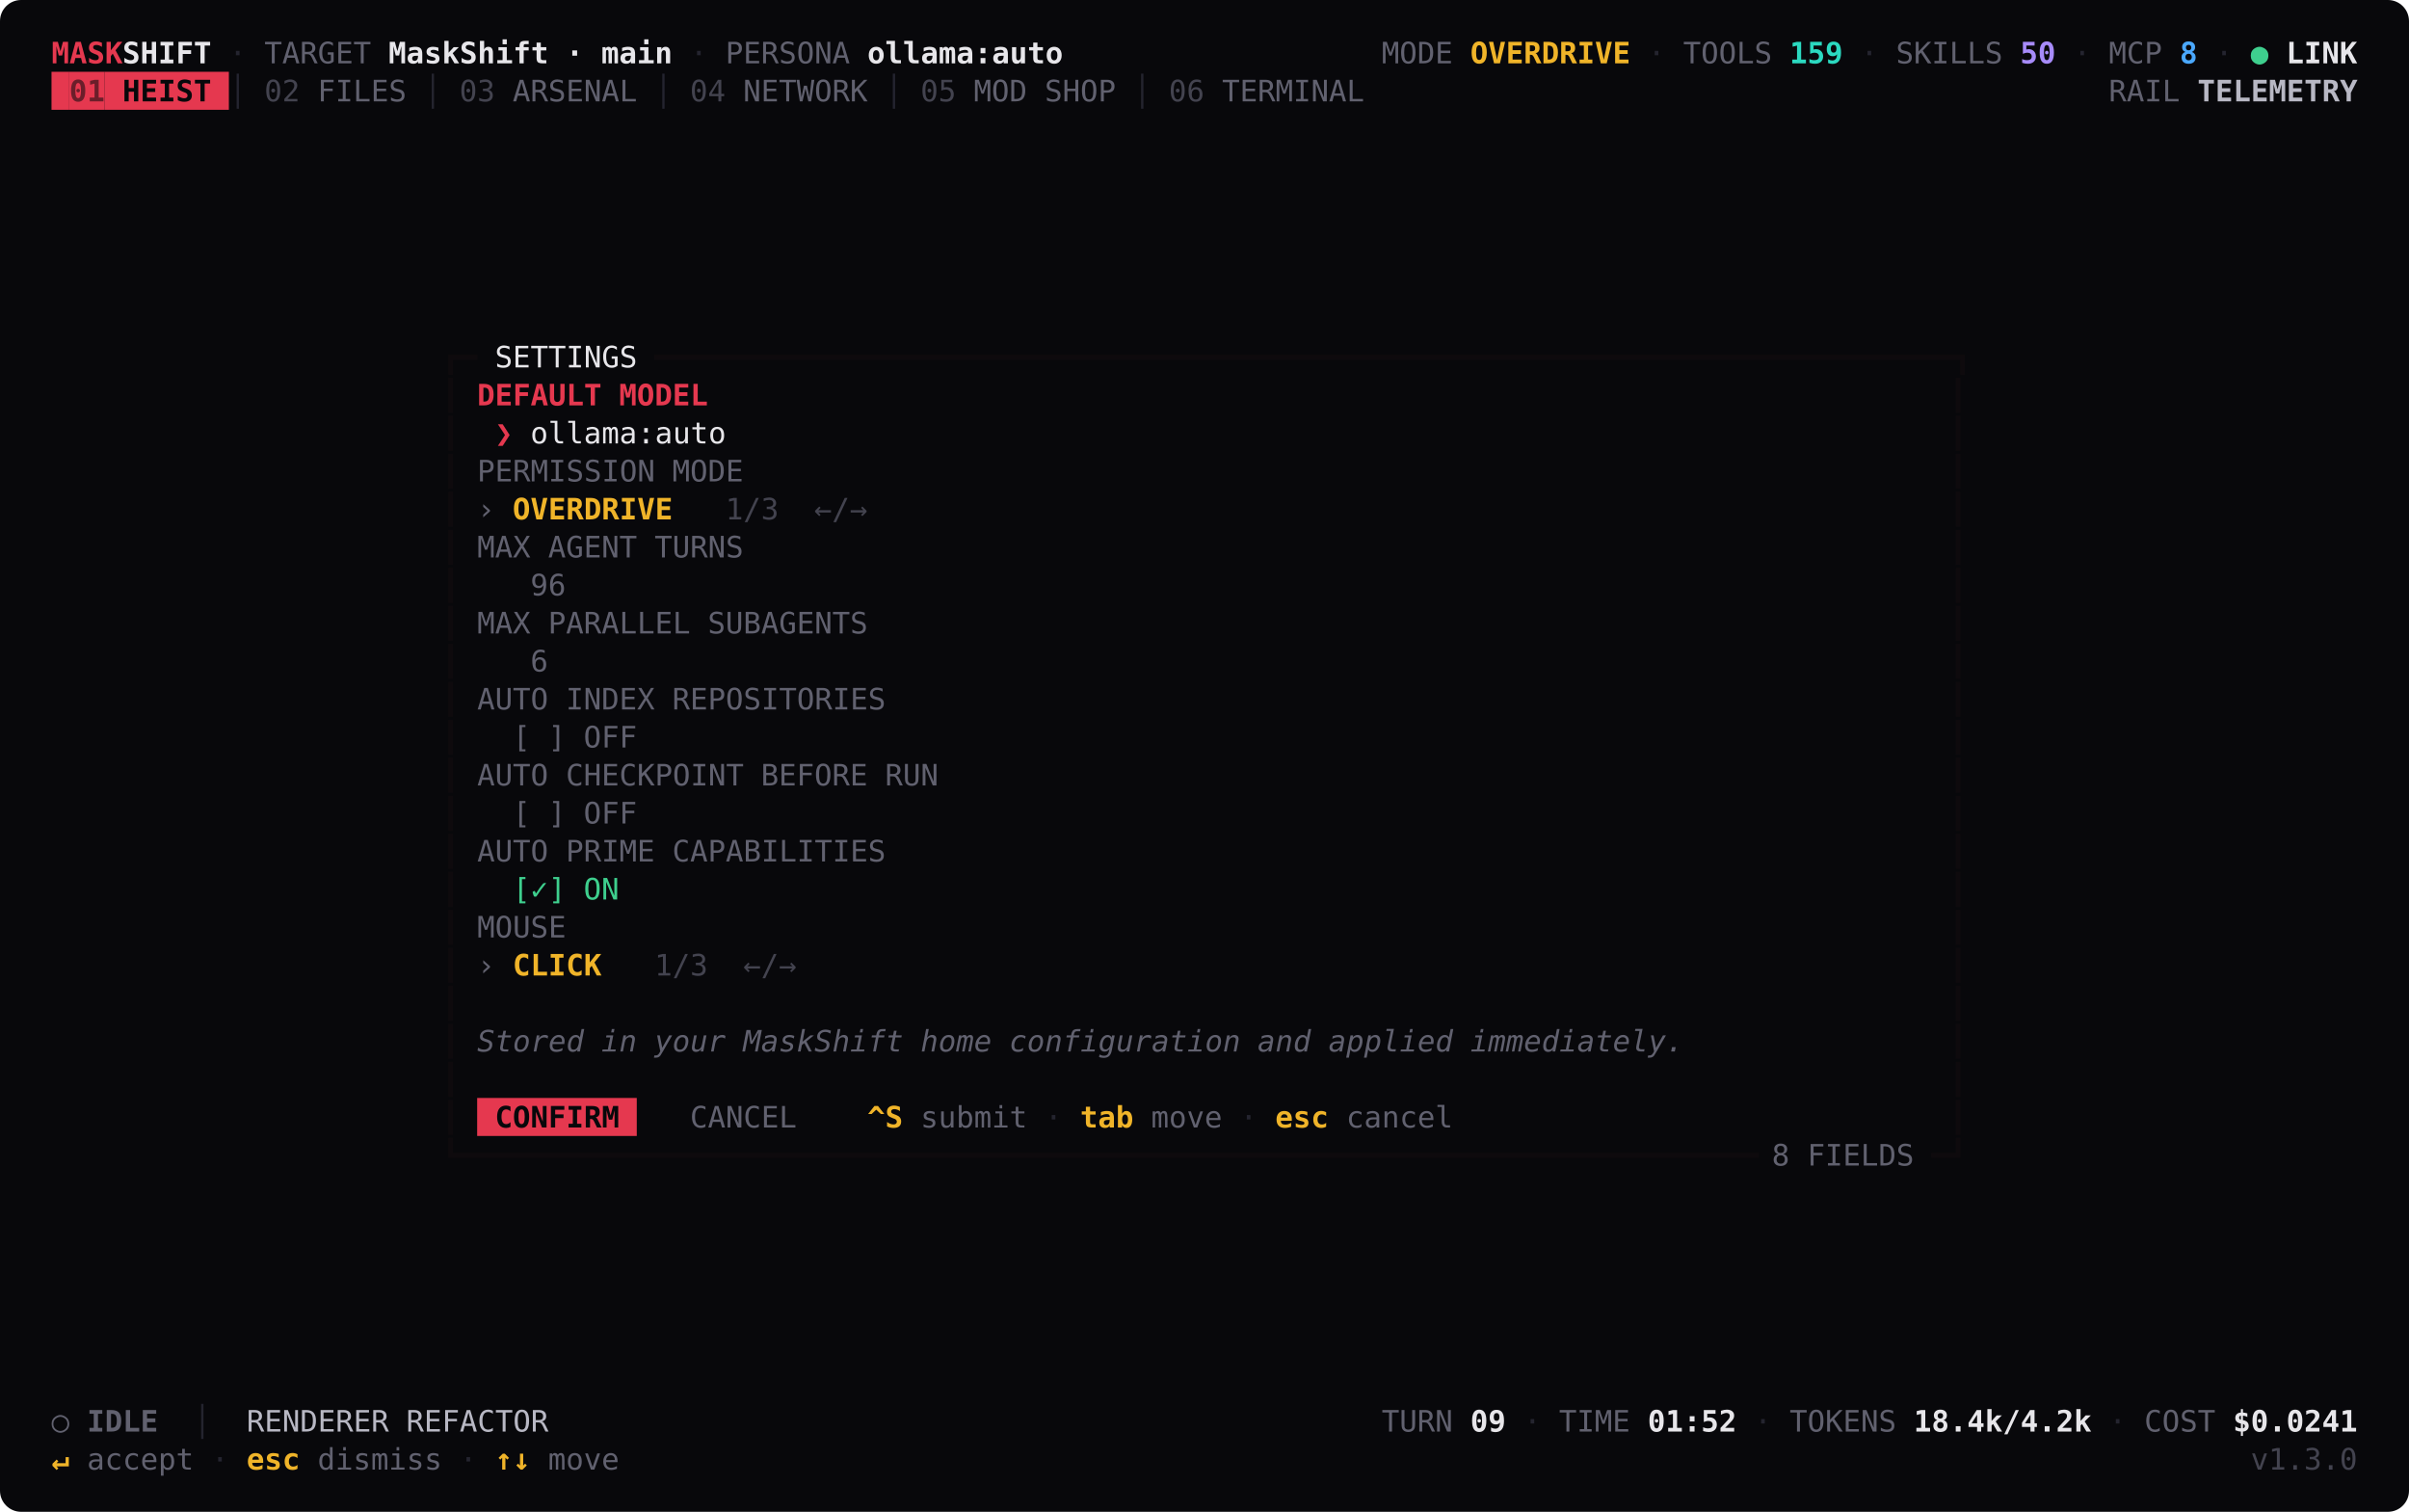
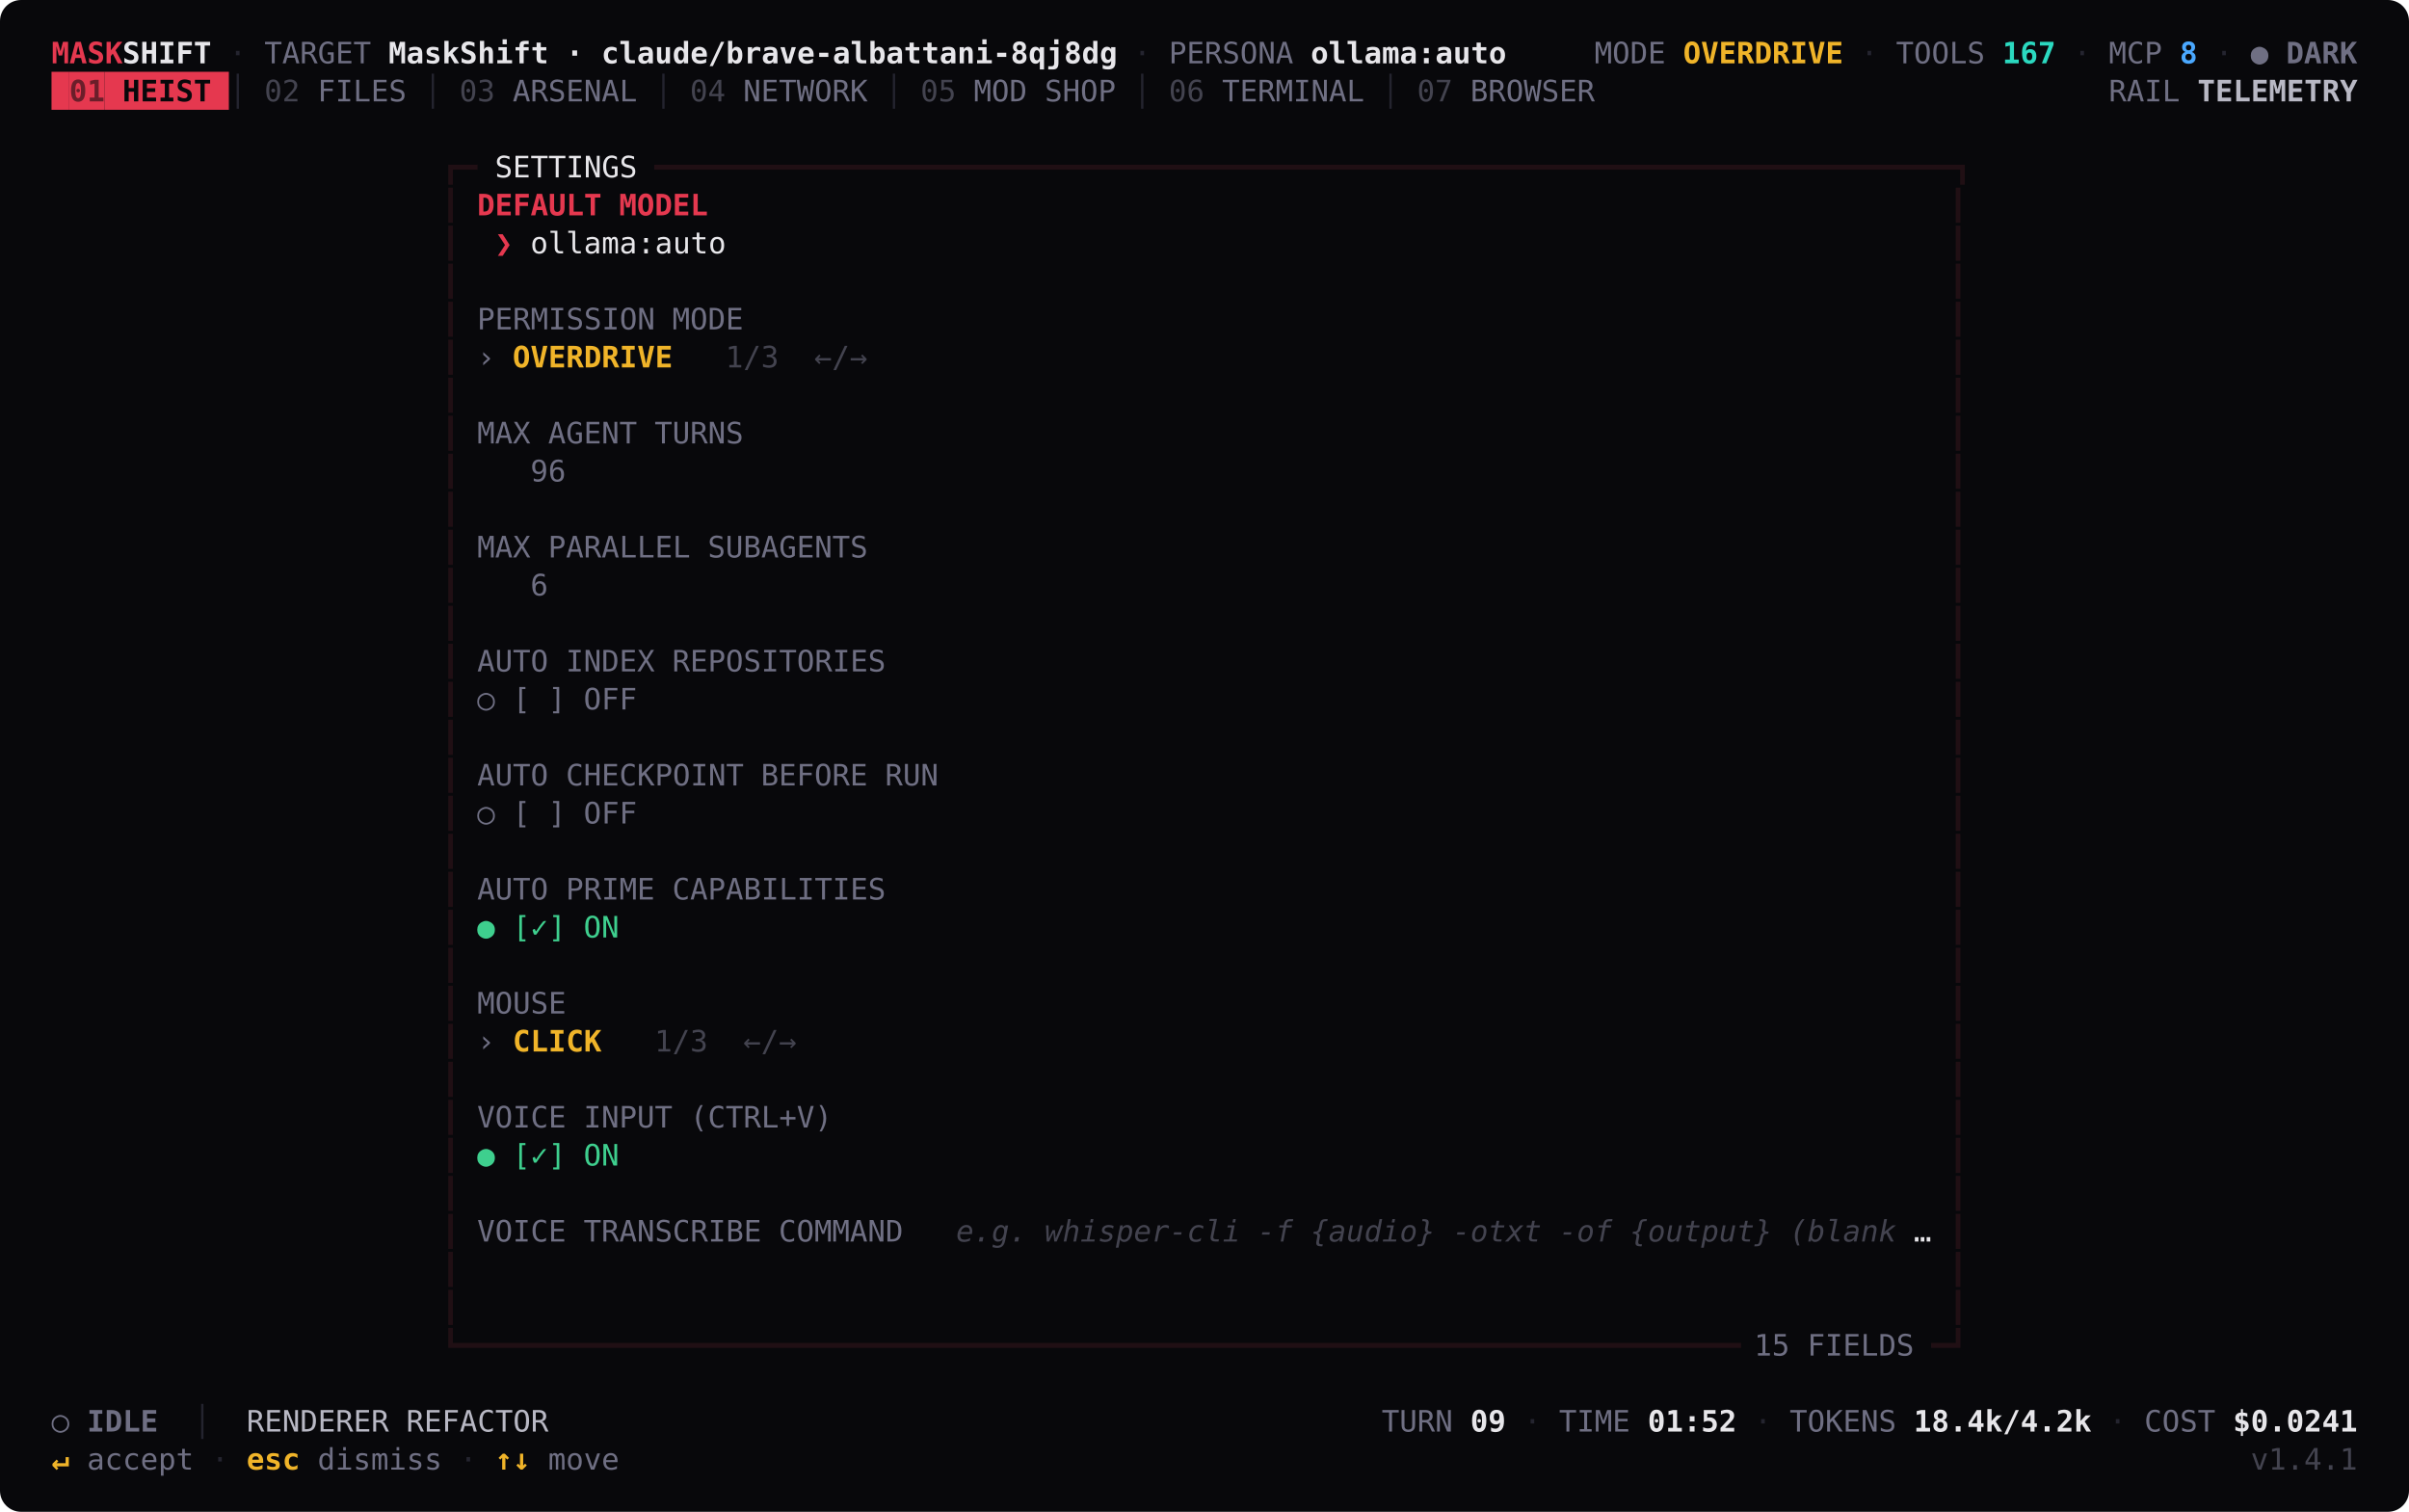
<svg xmlns="http://www.w3.org/2000/svg" width="1141" height="716" viewBox="0 0 1141 716" role="img" aria-label="MaskShift — settings">
  <rect width="100%" height="100%" rx="10" fill="#08080b" />
  <g font-family="SFMono-Regular, Menlo, Consolas, DejaVu Sans Mono, monospace" font-size="14" xml:space="preserve">
    <text x="24.40" y="30.00" fill="#e5384f" textLength="33.60" lengthAdjust="spacingAndGlyphs" font-weight="700">MASK</text>
    <text x="58.00" y="30.00" fill="#e7e6ea" textLength="42.00" lengthAdjust="spacingAndGlyphs" font-weight="700">SHIFT</text>
    <text x="108.40" y="30.00" fill="#24242f" textLength="8.40" lengthAdjust="spacingAndGlyphs">·</text>
-     <text x="125.20" y="30.00" fill="#61616f" textLength="50.40" lengthAdjust="spacingAndGlyphs">TARGET</text>
+     <text x="125.20" y="30.00" fill="#6f6f83" textLength="50.40" lengthAdjust="spacingAndGlyphs">TARGET</text>
    <text x="184.00" y="30.00" fill="#e7e6ea" textLength="75.60" lengthAdjust="spacingAndGlyphs" font-weight="700">MaskShift</text>
    <text x="268.00" y="30.00" fill="#e7e6ea" textLength="8.40" lengthAdjust="spacingAndGlyphs" font-weight="700">·</text>
-     <text x="284.80" y="30.00" fill="#e7e6ea" textLength="33.60" lengthAdjust="spacingAndGlyphs" font-weight="700">main</text>
-     <text x="326.80" y="30.00" fill="#24242f" textLength="8.40" lengthAdjust="spacingAndGlyphs">·</text>
-     <text x="343.60" y="30.00" fill="#61616f" textLength="58.80" lengthAdjust="spacingAndGlyphs">PERSONA</text>
-     <text x="410.80" y="30.00" fill="#e7e6ea" textLength="92.40" lengthAdjust="spacingAndGlyphs" font-weight="700">ollama:auto</text>
-     <text x="654.40" y="30.00" fill="#61616f" textLength="33.60" lengthAdjust="spacingAndGlyphs">MODE</text>
-     <text x="696.40" y="30.00" fill="#f0b429" textLength="75.60" lengthAdjust="spacingAndGlyphs" font-weight="700">OVERDRIVE</text>
-     <text x="780.40" y="30.00" fill="#24242f" textLength="8.40" lengthAdjust="spacingAndGlyphs">·</text>
-     <text x="797.20" y="30.00" fill="#61616f" textLength="42.00" lengthAdjust="spacingAndGlyphs">TOOLS</text>
-     <text x="847.60" y="30.00" fill="#2bd9c0" textLength="25.20" lengthAdjust="spacingAndGlyphs" font-weight="700">159</text>
+     <text x="284.80" y="30.00" fill="#e7e6ea" textLength="243.60" lengthAdjust="spacingAndGlyphs" font-weight="700">claude/brave-albattani-8qj8dg</text>
+     <text x="536.80" y="30.00" fill="#24242f" textLength="8.40" lengthAdjust="spacingAndGlyphs">·</text>
+     <text x="553.60" y="30.00" fill="#6f6f83" textLength="58.80" lengthAdjust="spacingAndGlyphs">PERSONA</text>
+     <text x="620.80" y="30.00" fill="#e7e6ea" textLength="92.40" lengthAdjust="spacingAndGlyphs" font-weight="700">ollama:auto</text>
+     <text x="755.20" y="30.00" fill="#6f6f83" textLength="33.60" lengthAdjust="spacingAndGlyphs">MODE</text>
+     <text x="797.20" y="30.00" fill="#f0b429" textLength="75.60" lengthAdjust="spacingAndGlyphs" font-weight="700">OVERDRIVE</text>
    <text x="881.20" y="30.00" fill="#24242f" textLength="8.40" lengthAdjust="spacingAndGlyphs">·</text>
-     <text x="898.00" y="30.00" fill="#61616f" textLength="50.40" lengthAdjust="spacingAndGlyphs">SKILLS</text>
-     <text x="956.80" y="30.00" fill="#a78bfa" textLength="16.80" lengthAdjust="spacingAndGlyphs" font-weight="700">50</text>
+     <text x="898.00" y="30.00" fill="#6f6f83" textLength="42.00" lengthAdjust="spacingAndGlyphs">TOOLS</text>
+     <text x="948.40" y="30.00" fill="#2bd9c0" textLength="25.20" lengthAdjust="spacingAndGlyphs" font-weight="700">167</text>
    <text x="982.00" y="30.00" fill="#24242f" textLength="8.40" lengthAdjust="spacingAndGlyphs">·</text>
-     <text x="998.80" y="30.00" fill="#61616f" textLength="25.20" lengthAdjust="spacingAndGlyphs">MCP</text>
+     <text x="998.80" y="30.00" fill="#6f6f83" textLength="25.20" lengthAdjust="spacingAndGlyphs">MCP</text>
    <text x="1032.40" y="30.00" fill="#4aa8ff" textLength="8.40" lengthAdjust="spacingAndGlyphs" font-weight="700">8</text>
    <text x="1049.20" y="30.00" fill="#24242f" textLength="8.40" lengthAdjust="spacingAndGlyphs">·</text>
-     <text x="1066.00" y="30.00" fill="#3ecf8e" textLength="8.40" lengthAdjust="spacingAndGlyphs">●</text>
-     <text x="1082.80" y="30.00" fill="#e7e6ea" textLength="33.60" lengthAdjust="spacingAndGlyphs" font-weight="700">LINK</text>
+     <text x="1066.00" y="30.00" fill="#6f6f83" textLength="8.40" lengthAdjust="spacingAndGlyphs">●</text>
+     <text x="1082.80" y="30.00" fill="#6f6f83" textLength="33.60" lengthAdjust="spacingAndGlyphs" font-weight="700">DARK</text>
    <rect x="24.40" y="34.00" width="8.40" height="18" fill="#e5384f" />
    <rect x="32.80" y="34.00" width="16.80" height="18" fill="#e5384f" />
    <text x="32.80" y="48.00" fill="#6b1e2a" textLength="16.80" lengthAdjust="spacingAndGlyphs" font-weight="700">01</text>
    <rect x="49.60" y="34.00" width="58.80" height="18" fill="#e5384f" />
    <text x="58.00" y="48.00" fill="#08080b" textLength="42.00" lengthAdjust="spacingAndGlyphs" font-weight="700">HEIST</text>
    <text x="108.40" y="48.00" fill="#24242f" textLength="8.40" lengthAdjust="spacingAndGlyphs">│</text>
    <text x="125.20" y="48.00" fill="#43434f" textLength="16.80" lengthAdjust="spacingAndGlyphs">02</text>
-     <text x="150.40" y="48.00" fill="#61616f" textLength="42.00" lengthAdjust="spacingAndGlyphs">FILES</text>
+     <text x="150.40" y="48.00" fill="#6f6f83" textLength="42.00" lengthAdjust="spacingAndGlyphs">FILES</text>
    <text x="200.80" y="48.00" fill="#24242f" textLength="8.40" lengthAdjust="spacingAndGlyphs">│</text>
    <text x="217.60" y="48.00" fill="#43434f" textLength="16.80" lengthAdjust="spacingAndGlyphs">03</text>
-     <text x="242.80" y="48.00" fill="#61616f" textLength="58.80" lengthAdjust="spacingAndGlyphs">ARSENAL</text>
+     <text x="242.80" y="48.00" fill="#6f6f83" textLength="58.80" lengthAdjust="spacingAndGlyphs">ARSENAL</text>
    <text x="310.00" y="48.00" fill="#24242f" textLength="8.40" lengthAdjust="spacingAndGlyphs">│</text>
    <text x="326.80" y="48.00" fill="#43434f" textLength="16.80" lengthAdjust="spacingAndGlyphs">04</text>
-     <text x="352.00" y="48.00" fill="#61616f" textLength="58.80" lengthAdjust="spacingAndGlyphs">NETWORK</text>
+     <text x="352.00" y="48.00" fill="#6f6f83" textLength="58.80" lengthAdjust="spacingAndGlyphs">NETWORK</text>
    <text x="419.20" y="48.00" fill="#24242f" textLength="8.40" lengthAdjust="spacingAndGlyphs">│</text>
    <text x="436.00" y="48.00" fill="#43434f" textLength="16.80" lengthAdjust="spacingAndGlyphs">05</text>
-     <text x="461.20" y="48.00" fill="#61616f" textLength="25.20" lengthAdjust="spacingAndGlyphs">MOD</text>
-     <text x="494.80" y="48.00" fill="#61616f" textLength="33.60" lengthAdjust="spacingAndGlyphs">SHOP</text>
+     <text x="461.20" y="48.00" fill="#6f6f83" textLength="25.20" lengthAdjust="spacingAndGlyphs">MOD</text>
+     <text x="494.80" y="48.00" fill="#6f6f83" textLength="33.60" lengthAdjust="spacingAndGlyphs">SHOP</text>
    <text x="536.80" y="48.00" fill="#24242f" textLength="8.40" lengthAdjust="spacingAndGlyphs">│</text>
    <text x="553.60" y="48.00" fill="#43434f" textLength="16.80" lengthAdjust="spacingAndGlyphs">06</text>
-     <text x="578.80" y="48.00" fill="#61616f" textLength="67.20" lengthAdjust="spacingAndGlyphs">TERMINAL</text>
-     <text x="998.80" y="48.00" fill="#61616f" textLength="33.60" lengthAdjust="spacingAndGlyphs">RAIL</text>
+     <text x="578.80" y="48.00" fill="#6f6f83" textLength="67.20" lengthAdjust="spacingAndGlyphs">TERMINAL</text>
+     <text x="654.40" y="48.00" fill="#24242f" textLength="8.40" lengthAdjust="spacingAndGlyphs">│</text>
+     <text x="671.20" y="48.00" fill="#43434f" textLength="16.80" lengthAdjust="spacingAndGlyphs">07</text>
+     <text x="696.40" y="48.00" fill="#6f6f83" textLength="58.80" lengthAdjust="spacingAndGlyphs">BROWSER</text>
+     <text x="998.80" y="48.00" fill="#6f6f83" textLength="33.60" lengthAdjust="spacingAndGlyphs">RAIL</text>
    <text x="1040.80" y="48.00" fill="#b8b8c4" textLength="75.60" lengthAdjust="spacingAndGlyphs" font-weight="700">TELEMETRY</text>
-     <text x="209.20" y="174.00" fill="#0e0a0d" textLength="16.80" lengthAdjust="spacingAndGlyphs">┏━</text>
-     <text x="234.40" y="174.00" fill="#e7e6ea" textLength="67.20" lengthAdjust="spacingAndGlyphs">SETTINGS</text>
-     <text x="310.00" y="174.00" fill="#0e0a0d" textLength="621.60" lengthAdjust="spacingAndGlyphs">━━━━━━━━━━━━━━━━━━━━━━━━━━━━━━━━━━━━━━━━━━━━━━━━━━━━━━━━━━━━━━━━━━━━━━━━━┓</text>
-     <text x="209.20" y="192.00" fill="#0e0a0d" textLength="8.40" lengthAdjust="spacingAndGlyphs">┃</text>
-     <text x="226.00" y="192.00" fill="#e5384f" textLength="58.80" lengthAdjust="spacingAndGlyphs" font-weight="700">DEFAULT</text>
-     <text x="293.20" y="192.00" fill="#e5384f" textLength="42.00" lengthAdjust="spacingAndGlyphs" font-weight="700">MODEL</text>
-     <text x="923.20" y="192.00" fill="#0e0a0d" textLength="8.40" lengthAdjust="spacingAndGlyphs">┃</text>
-     <text x="209.20" y="210.00" fill="#0e0a0d" textLength="8.40" lengthAdjust="spacingAndGlyphs">┃</text>
-     <text x="234.40" y="210.00" fill="#e5384f" textLength="8.40" lengthAdjust="spacingAndGlyphs">❯</text>
-     <text x="251.20" y="210.00" fill="#e7e6ea" textLength="92.40" lengthAdjust="spacingAndGlyphs">ollama:auto</text>
-     <text x="923.20" y="210.00" fill="#0e0a0d" textLength="8.40" lengthAdjust="spacingAndGlyphs">┃</text>
-     <text x="209.20" y="228.00" fill="#0e0a0d" textLength="8.40" lengthAdjust="spacingAndGlyphs">┃</text>
-     <text x="226.00" y="228.00" fill="#61616f" textLength="84.00" lengthAdjust="spacingAndGlyphs">PERMISSION</text>
-     <text x="318.40" y="228.00" fill="#61616f" textLength="33.60" lengthAdjust="spacingAndGlyphs">MODE</text>
-     <text x="923.20" y="228.00" fill="#0e0a0d" textLength="8.40" lengthAdjust="spacingAndGlyphs">┃</text>
-     <text x="209.20" y="246.00" fill="#0e0a0d" textLength="8.40" lengthAdjust="spacingAndGlyphs">┃</text>
-     <text x="226.00" y="246.00" fill="#61616f" textLength="8.40" lengthAdjust="spacingAndGlyphs">›</text>
-     <text x="242.80" y="246.00" fill="#f0b429" textLength="75.60" lengthAdjust="spacingAndGlyphs" font-weight="700">OVERDRIVE</text>
-     <text x="343.60" y="246.00" fill="#43434f" textLength="25.20" lengthAdjust="spacingAndGlyphs">1/3</text>
-     <text x="385.60" y="246.00" fill="#43434f" textLength="25.20" lengthAdjust="spacingAndGlyphs">←/→</text>
-     <text x="923.20" y="246.00" fill="#0e0a0d" textLength="8.40" lengthAdjust="spacingAndGlyphs">┃</text>
-     <text x="209.20" y="264.00" fill="#0e0a0d" textLength="8.40" lengthAdjust="spacingAndGlyphs">┃</text>
-     <text x="226.00" y="264.00" fill="#61616f" textLength="25.20" lengthAdjust="spacingAndGlyphs">MAX</text>
-     <text x="259.60" y="264.00" fill="#61616f" textLength="42.00" lengthAdjust="spacingAndGlyphs">AGENT</text>
-     <text x="310.00" y="264.00" fill="#61616f" textLength="42.00" lengthAdjust="spacingAndGlyphs">TURNS</text>
-     <text x="923.20" y="264.00" fill="#0e0a0d" textLength="8.40" lengthAdjust="spacingAndGlyphs">┃</text>
-     <text x="209.20" y="282.00" fill="#0e0a0d" textLength="8.40" lengthAdjust="spacingAndGlyphs">┃</text>
-     <text x="251.20" y="282.00" fill="#61616f" textLength="16.80" lengthAdjust="spacingAndGlyphs">96</text>
-     <text x="923.20" y="282.00" fill="#0e0a0d" textLength="8.40" lengthAdjust="spacingAndGlyphs">┃</text>
-     <text x="209.20" y="300.00" fill="#0e0a0d" textLength="8.40" lengthAdjust="spacingAndGlyphs">┃</text>
-     <text x="226.00" y="300.00" fill="#61616f" textLength="25.20" lengthAdjust="spacingAndGlyphs">MAX</text>
-     <text x="259.60" y="300.00" fill="#61616f" textLength="67.20" lengthAdjust="spacingAndGlyphs">PARALLEL</text>
-     <text x="335.20" y="300.00" fill="#61616f" textLength="75.60" lengthAdjust="spacingAndGlyphs">SUBAGENTS</text>
-     <text x="923.20" y="300.00" fill="#0e0a0d" textLength="8.40" lengthAdjust="spacingAndGlyphs">┃</text>
-     <text x="209.20" y="318.00" fill="#0e0a0d" textLength="8.40" lengthAdjust="spacingAndGlyphs">┃</text>
-     <text x="251.20" y="318.00" fill="#61616f" textLength="8.40" lengthAdjust="spacingAndGlyphs">6</text>
-     <text x="923.20" y="318.00" fill="#0e0a0d" textLength="8.40" lengthAdjust="spacingAndGlyphs">┃</text>
-     <text x="209.20" y="336.00" fill="#0e0a0d" textLength="8.40" lengthAdjust="spacingAndGlyphs">┃</text>
-     <text x="226.00" y="336.00" fill="#61616f" textLength="33.60" lengthAdjust="spacingAndGlyphs">AUTO</text>
-     <text x="268.00" y="336.00" fill="#61616f" textLength="42.00" lengthAdjust="spacingAndGlyphs">INDEX</text>
-     <text x="318.40" y="336.00" fill="#61616f" textLength="100.80" lengthAdjust="spacingAndGlyphs">REPOSITORIES</text>
-     <text x="923.20" y="336.00" fill="#0e0a0d" textLength="8.40" lengthAdjust="spacingAndGlyphs">┃</text>
-     <text x="209.20" y="354.00" fill="#0e0a0d" textLength="8.40" lengthAdjust="spacingAndGlyphs">┃</text>
-     <text x="242.80" y="354.00" fill="#61616f" textLength="8.40" lengthAdjust="spacingAndGlyphs">[</text>
-     <text x="259.60" y="354.00" fill="#61616f" textLength="8.40" lengthAdjust="spacingAndGlyphs">]</text>
-     <text x="276.40" y="354.00" fill="#61616f" textLength="25.20" lengthAdjust="spacingAndGlyphs">OFF</text>
-     <text x="923.20" y="354.00" fill="#0e0a0d" textLength="8.40" lengthAdjust="spacingAndGlyphs">┃</text>
-     <text x="209.20" y="372.00" fill="#0e0a0d" textLength="8.40" lengthAdjust="spacingAndGlyphs">┃</text>
-     <text x="226.00" y="372.00" fill="#61616f" textLength="33.60" lengthAdjust="spacingAndGlyphs">AUTO</text>
-     <text x="268.00" y="372.00" fill="#61616f" textLength="84.00" lengthAdjust="spacingAndGlyphs">CHECKPOINT</text>
-     <text x="360.40" y="372.00" fill="#61616f" textLength="50.40" lengthAdjust="spacingAndGlyphs">BEFORE</text>
-     <text x="419.20" y="372.00" fill="#61616f" textLength="25.20" lengthAdjust="spacingAndGlyphs">RUN</text>
-     <text x="923.20" y="372.00" fill="#0e0a0d" textLength="8.40" lengthAdjust="spacingAndGlyphs">┃</text>
-     <text x="209.20" y="390.00" fill="#0e0a0d" textLength="8.40" lengthAdjust="spacingAndGlyphs">┃</text>
-     <text x="242.80" y="390.00" fill="#61616f" textLength="8.40" lengthAdjust="spacingAndGlyphs">[</text>
-     <text x="259.60" y="390.00" fill="#61616f" textLength="8.40" lengthAdjust="spacingAndGlyphs">]</text>
-     <text x="276.40" y="390.00" fill="#61616f" textLength="25.20" lengthAdjust="spacingAndGlyphs">OFF</text>
-     <text x="923.20" y="390.00" fill="#0e0a0d" textLength="8.40" lengthAdjust="spacingAndGlyphs">┃</text>
-     <text x="209.20" y="408.00" fill="#0e0a0d" textLength="8.40" lengthAdjust="spacingAndGlyphs">┃</text>
-     <text x="226.00" y="408.00" fill="#61616f" textLength="33.60" lengthAdjust="spacingAndGlyphs">AUTO</text>
-     <text x="268.00" y="408.00" fill="#61616f" textLength="42.00" lengthAdjust="spacingAndGlyphs">PRIME</text>
-     <text x="318.40" y="408.00" fill="#61616f" textLength="100.80" lengthAdjust="spacingAndGlyphs">CAPABILITIES</text>
-     <text x="923.20" y="408.00" fill="#0e0a0d" textLength="8.40" lengthAdjust="spacingAndGlyphs">┃</text>
-     <text x="209.20" y="426.00" fill="#0e0a0d" textLength="8.40" lengthAdjust="spacingAndGlyphs">┃</text>
-     <text x="242.80" y="426.00" fill="#3ecf8e" textLength="25.20" lengthAdjust="spacingAndGlyphs">[✓]</text>
-     <text x="276.40" y="426.00" fill="#3ecf8e" textLength="16.80" lengthAdjust="spacingAndGlyphs">ON</text>
-     <text x="923.20" y="426.00" fill="#0e0a0d" textLength="8.40" lengthAdjust="spacingAndGlyphs">┃</text>
-     <text x="209.20" y="444.00" fill="#0e0a0d" textLength="8.40" lengthAdjust="spacingAndGlyphs">┃</text>
-     <text x="226.00" y="444.00" fill="#61616f" textLength="42.00" lengthAdjust="spacingAndGlyphs">MOUSE</text>
-     <text x="923.20" y="444.00" fill="#0e0a0d" textLength="8.40" lengthAdjust="spacingAndGlyphs">┃</text>
-     <text x="209.20" y="462.00" fill="#0e0a0d" textLength="8.40" lengthAdjust="spacingAndGlyphs">┃</text>
-     <text x="226.00" y="462.00" fill="#61616f" textLength="8.40" lengthAdjust="spacingAndGlyphs">›</text>
-     <text x="242.80" y="462.00" fill="#f0b429" textLength="42.00" lengthAdjust="spacingAndGlyphs" font-weight="700">CLICK</text>
-     <text x="310.00" y="462.00" fill="#43434f" textLength="25.20" lengthAdjust="spacingAndGlyphs">1/3</text>
-     <text x="352.00" y="462.00" fill="#43434f" textLength="25.20" lengthAdjust="spacingAndGlyphs">←/→</text>
-     <text x="923.20" y="462.00" fill="#0e0a0d" textLength="8.40" lengthAdjust="spacingAndGlyphs">┃</text>
-     <text x="209.20" y="480.00" fill="#0e0a0d" textLength="8.40" lengthAdjust="spacingAndGlyphs">┃</text>
-     <text x="923.20" y="480.00" fill="#0e0a0d" textLength="8.40" lengthAdjust="spacingAndGlyphs">┃</text>
-     <text x="209.20" y="498.00" fill="#0e0a0d" textLength="8.40" lengthAdjust="spacingAndGlyphs">┃</text>
-     <text x="226.00" y="498.00" fill="#61616f" textLength="50.40" lengthAdjust="spacingAndGlyphs" font-style="italic">Stored</text>
-     <text x="284.80" y="498.00" fill="#61616f" textLength="16.80" lengthAdjust="spacingAndGlyphs" font-style="italic">in</text>
-     <text x="310.00" y="498.00" fill="#61616f" textLength="33.60" lengthAdjust="spacingAndGlyphs" font-style="italic">your</text>
-     <text x="352.00" y="498.00" fill="#61616f" textLength="75.60" lengthAdjust="spacingAndGlyphs" font-style="italic">MaskShift</text>
-     <text x="436.00" y="498.00" fill="#61616f" textLength="33.60" lengthAdjust="spacingAndGlyphs" font-style="italic">home</text>
-     <text x="478.00" y="498.00" fill="#61616f" textLength="109.20" lengthAdjust="spacingAndGlyphs" font-style="italic">configuration</text>
-     <text x="595.60" y="498.00" fill="#61616f" textLength="25.20" lengthAdjust="spacingAndGlyphs" font-style="italic">and</text>
-     <text x="629.20" y="498.00" fill="#61616f" textLength="58.80" lengthAdjust="spacingAndGlyphs" font-style="italic">applied</text>
-     <text x="696.40" y="498.00" fill="#61616f" textLength="100.80" lengthAdjust="spacingAndGlyphs" font-style="italic">immediately.</text>
-     <text x="923.20" y="498.00" fill="#0e0a0d" textLength="8.40" lengthAdjust="spacingAndGlyphs">┃</text>
-     <text x="209.20" y="516.00" fill="#0e0a0d" textLength="8.40" lengthAdjust="spacingAndGlyphs">┃</text>
-     <text x="923.20" y="516.00" fill="#0e0a0d" textLength="8.40" lengthAdjust="spacingAndGlyphs">┃</text>
-     <text x="209.20" y="534.00" fill="#0e0a0d" textLength="8.40" lengthAdjust="spacingAndGlyphs">┃</text>
-     <rect x="226.00" y="520.00" width="75.60" height="18" fill="#e5384f" />
-     <text x="234.40" y="534.00" fill="#08080b" textLength="58.80" lengthAdjust="spacingAndGlyphs" font-weight="700">CONFIRM</text>
-     <text x="326.80" y="534.00" fill="#61616f" textLength="50.40" lengthAdjust="spacingAndGlyphs">CANCEL</text>
-     <text x="410.80" y="534.00" fill="#f0b429" textLength="16.80" lengthAdjust="spacingAndGlyphs" font-weight="700">^S</text>
-     <text x="436.00" y="534.00" fill="#61616f" textLength="50.40" lengthAdjust="spacingAndGlyphs">submit</text>
-     <text x="494.80" y="534.00" fill="#24242f" textLength="8.40" lengthAdjust="spacingAndGlyphs">·</text>
-     <text x="511.60" y="534.00" fill="#f0b429" textLength="25.20" lengthAdjust="spacingAndGlyphs" font-weight="700">tab</text>
-     <text x="545.20" y="534.00" fill="#61616f" textLength="33.60" lengthAdjust="spacingAndGlyphs">move</text>
-     <text x="587.20" y="534.00" fill="#24242f" textLength="8.40" lengthAdjust="spacingAndGlyphs">·</text>
-     <text x="604.00" y="534.00" fill="#f0b429" textLength="25.20" lengthAdjust="spacingAndGlyphs" font-weight="700">esc</text>
-     <text x="637.60" y="534.00" fill="#61616f" textLength="50.40" lengthAdjust="spacingAndGlyphs">cancel</text>
-     <text x="923.20" y="534.00" fill="#0e0a0d" textLength="8.40" lengthAdjust="spacingAndGlyphs">┃</text>
-     <text x="209.20" y="552.00" fill="#0e0a0d" textLength="621.60" lengthAdjust="spacingAndGlyphs">┗━━━━━━━━━━━━━━━━━━━━━━━━━━━━━━━━━━━━━━━━━━━━━━━━━━━━━━━━━━━━━━━━━━━━━━━━━</text>
-     <text x="839.20" y="552.00" fill="#61616f" textLength="8.40" lengthAdjust="spacingAndGlyphs">8</text>
-     <text x="856.00" y="552.00" fill="#61616f" textLength="50.40" lengthAdjust="spacingAndGlyphs">FIELDS</text>
-     <text x="914.80" y="552.00" fill="#0e0a0d" textLength="16.80" lengthAdjust="spacingAndGlyphs">━┛</text>
-     <text x="24.40" y="678.00" fill="#61616f" textLength="8.40" lengthAdjust="spacingAndGlyphs">○</text>
-     <text x="41.20" y="678.00" fill="#61616f" textLength="33.60" lengthAdjust="spacingAndGlyphs" font-weight="700">IDLE</text>
+     <text x="209.20" y="84.00" fill="#200f14" textLength="16.80" lengthAdjust="spacingAndGlyphs">┏━</text>
+     <text x="234.40" y="84.00" fill="#e7e6ea" textLength="67.20" lengthAdjust="spacingAndGlyphs">SETTINGS</text>
+     <text x="310.00" y="84.00" fill="#200f14" textLength="621.60" lengthAdjust="spacingAndGlyphs">━━━━━━━━━━━━━━━━━━━━━━━━━━━━━━━━━━━━━━━━━━━━━━━━━━━━━━━━━━━━━━━━━━━━━━━━━┓</text>
+     <text x="209.20" y="102.00" fill="#200f14" textLength="8.40" lengthAdjust="spacingAndGlyphs">┃</text>
+     <text x="226.00" y="102.00" fill="#e5384f" textLength="58.80" lengthAdjust="spacingAndGlyphs" font-weight="700">DEFAULT</text>
+     <text x="293.20" y="102.00" fill="#e5384f" textLength="42.00" lengthAdjust="spacingAndGlyphs" font-weight="700">MODEL</text>
+     <text x="923.20" y="102.00" fill="#200f14" textLength="8.40" lengthAdjust="spacingAndGlyphs">┃</text>
+     <text x="209.20" y="120.00" fill="#200f14" textLength="8.40" lengthAdjust="spacingAndGlyphs">┃</text>
+     <text x="234.40" y="120.00" fill="#e5384f" textLength="8.40" lengthAdjust="spacingAndGlyphs">❯</text>
+     <text x="251.20" y="120.00" fill="#e7e6ea" textLength="92.40" lengthAdjust="spacingAndGlyphs">ollama:auto</text>
+     <text x="923.20" y="120.00" fill="#200f14" textLength="8.40" lengthAdjust="spacingAndGlyphs">┃</text>
+     <text x="209.20" y="138.00" fill="#200f14" textLength="8.40" lengthAdjust="spacingAndGlyphs">┃</text>
+     <text x="923.20" y="138.00" fill="#200f14" textLength="8.40" lengthAdjust="spacingAndGlyphs">┃</text>
+     <text x="209.20" y="156.00" fill="#200f14" textLength="8.40" lengthAdjust="spacingAndGlyphs">┃</text>
+     <text x="226.00" y="156.00" fill="#6f6f83" textLength="84.00" lengthAdjust="spacingAndGlyphs">PERMISSION</text>
+     <text x="318.40" y="156.00" fill="#6f6f83" textLength="33.60" lengthAdjust="spacingAndGlyphs">MODE</text>
+     <text x="923.20" y="156.00" fill="#200f14" textLength="8.40" lengthAdjust="spacingAndGlyphs">┃</text>
+     <text x="209.20" y="174.00" fill="#200f14" textLength="8.40" lengthAdjust="spacingAndGlyphs">┃</text>
+     <text x="226.00" y="174.00" fill="#6f6f83" textLength="8.40" lengthAdjust="spacingAndGlyphs">›</text>
+     <text x="242.80" y="174.00" fill="#f0b429" textLength="75.60" lengthAdjust="spacingAndGlyphs" font-weight="700">OVERDRIVE</text>
+     <text x="343.60" y="174.00" fill="#43434f" textLength="25.20" lengthAdjust="spacingAndGlyphs">1/3</text>
+     <text x="385.60" y="174.00" fill="#43434f" textLength="25.20" lengthAdjust="spacingAndGlyphs">←/→</text>
+     <text x="923.20" y="174.00" fill="#200f14" textLength="8.40" lengthAdjust="spacingAndGlyphs">┃</text>
+     <text x="209.20" y="192.00" fill="#200f14" textLength="8.40" lengthAdjust="spacingAndGlyphs">┃</text>
+     <text x="923.20" y="192.00" fill="#200f14" textLength="8.40" lengthAdjust="spacingAndGlyphs">┃</text>
+     <text x="209.20" y="210.00" fill="#200f14" textLength="8.40" lengthAdjust="spacingAndGlyphs">┃</text>
+     <text x="226.00" y="210.00" fill="#6f6f83" textLength="25.20" lengthAdjust="spacingAndGlyphs">MAX</text>
+     <text x="259.60" y="210.00" fill="#6f6f83" textLength="42.00" lengthAdjust="spacingAndGlyphs">AGENT</text>
+     <text x="310.00" y="210.00" fill="#6f6f83" textLength="42.00" lengthAdjust="spacingAndGlyphs">TURNS</text>
+     <text x="923.20" y="210.00" fill="#200f14" textLength="8.40" lengthAdjust="spacingAndGlyphs">┃</text>
+     <text x="209.20" y="228.00" fill="#200f14" textLength="8.40" lengthAdjust="spacingAndGlyphs">┃</text>
+     <text x="251.20" y="228.00" fill="#6f6f83" textLength="16.80" lengthAdjust="spacingAndGlyphs">96</text>
+     <text x="923.20" y="228.00" fill="#200f14" textLength="8.40" lengthAdjust="spacingAndGlyphs">┃</text>
+     <text x="209.20" y="246.00" fill="#200f14" textLength="8.40" lengthAdjust="spacingAndGlyphs">┃</text>
+     <text x="923.20" y="246.00" fill="#200f14" textLength="8.40" lengthAdjust="spacingAndGlyphs">┃</text>
+     <text x="209.20" y="264.00" fill="#200f14" textLength="8.40" lengthAdjust="spacingAndGlyphs">┃</text>
+     <text x="226.00" y="264.00" fill="#6f6f83" textLength="25.20" lengthAdjust="spacingAndGlyphs">MAX</text>
+     <text x="259.60" y="264.00" fill="#6f6f83" textLength="67.20" lengthAdjust="spacingAndGlyphs">PARALLEL</text>
+     <text x="335.20" y="264.00" fill="#6f6f83" textLength="75.60" lengthAdjust="spacingAndGlyphs">SUBAGENTS</text>
+     <text x="923.20" y="264.00" fill="#200f14" textLength="8.40" lengthAdjust="spacingAndGlyphs">┃</text>
+     <text x="209.20" y="282.00" fill="#200f14" textLength="8.40" lengthAdjust="spacingAndGlyphs">┃</text>
+     <text x="251.20" y="282.00" fill="#6f6f83" textLength="8.40" lengthAdjust="spacingAndGlyphs">6</text>
+     <text x="923.20" y="282.00" fill="#200f14" textLength="8.40" lengthAdjust="spacingAndGlyphs">┃</text>
+     <text x="209.20" y="300.00" fill="#200f14" textLength="8.40" lengthAdjust="spacingAndGlyphs">┃</text>
+     <text x="923.20" y="300.00" fill="#200f14" textLength="8.40" lengthAdjust="spacingAndGlyphs">┃</text>
+     <text x="209.20" y="318.00" fill="#200f14" textLength="8.40" lengthAdjust="spacingAndGlyphs">┃</text>
+     <text x="226.00" y="318.00" fill="#6f6f83" textLength="33.60" lengthAdjust="spacingAndGlyphs">AUTO</text>
+     <text x="268.00" y="318.00" fill="#6f6f83" textLength="42.00" lengthAdjust="spacingAndGlyphs">INDEX</text>
+     <text x="318.40" y="318.00" fill="#6f6f83" textLength="100.80" lengthAdjust="spacingAndGlyphs">REPOSITORIES</text>
+     <text x="923.20" y="318.00" fill="#200f14" textLength="8.40" lengthAdjust="spacingAndGlyphs">┃</text>
+     <text x="209.20" y="336.00" fill="#200f14" textLength="8.40" lengthAdjust="spacingAndGlyphs">┃</text>
+     <text x="226.00" y="336.00" fill="#6f6f83" textLength="8.40" lengthAdjust="spacingAndGlyphs">○</text>
+     <text x="242.80" y="336.00" fill="#6f6f83" textLength="8.40" lengthAdjust="spacingAndGlyphs">[</text>
+     <text x="259.60" y="336.00" fill="#6f6f83" textLength="8.40" lengthAdjust="spacingAndGlyphs">]</text>
+     <text x="276.40" y="336.00" fill="#6f6f83" textLength="25.20" lengthAdjust="spacingAndGlyphs">OFF</text>
+     <text x="923.20" y="336.00" fill="#200f14" textLength="8.40" lengthAdjust="spacingAndGlyphs">┃</text>
+     <text x="209.20" y="354.00" fill="#200f14" textLength="8.40" lengthAdjust="spacingAndGlyphs">┃</text>
+     <text x="923.20" y="354.00" fill="#200f14" textLength="8.40" lengthAdjust="spacingAndGlyphs">┃</text>
+     <text x="209.20" y="372.00" fill="#200f14" textLength="8.40" lengthAdjust="spacingAndGlyphs">┃</text>
+     <text x="226.00" y="372.00" fill="#6f6f83" textLength="33.60" lengthAdjust="spacingAndGlyphs">AUTO</text>
+     <text x="268.00" y="372.00" fill="#6f6f83" textLength="84.00" lengthAdjust="spacingAndGlyphs">CHECKPOINT</text>
+     <text x="360.40" y="372.00" fill="#6f6f83" textLength="50.40" lengthAdjust="spacingAndGlyphs">BEFORE</text>
+     <text x="419.20" y="372.00" fill="#6f6f83" textLength="25.20" lengthAdjust="spacingAndGlyphs">RUN</text>
+     <text x="923.20" y="372.00" fill="#200f14" textLength="8.40" lengthAdjust="spacingAndGlyphs">┃</text>
+     <text x="209.20" y="390.00" fill="#200f14" textLength="8.40" lengthAdjust="spacingAndGlyphs">┃</text>
+     <text x="226.00" y="390.00" fill="#6f6f83" textLength="8.40" lengthAdjust="spacingAndGlyphs">○</text>
+     <text x="242.80" y="390.00" fill="#6f6f83" textLength="8.40" lengthAdjust="spacingAndGlyphs">[</text>
+     <text x="259.60" y="390.00" fill="#6f6f83" textLength="8.40" lengthAdjust="spacingAndGlyphs">]</text>
+     <text x="276.40" y="390.00" fill="#6f6f83" textLength="25.20" lengthAdjust="spacingAndGlyphs">OFF</text>
+     <text x="923.20" y="390.00" fill="#200f14" textLength="8.40" lengthAdjust="spacingAndGlyphs">┃</text>
+     <text x="209.20" y="408.00" fill="#200f14" textLength="8.40" lengthAdjust="spacingAndGlyphs">┃</text>
+     <text x="923.20" y="408.00" fill="#200f14" textLength="8.40" lengthAdjust="spacingAndGlyphs">┃</text>
+     <text x="209.20" y="426.00" fill="#200f14" textLength="8.40" lengthAdjust="spacingAndGlyphs">┃</text>
+     <text x="226.00" y="426.00" fill="#6f6f83" textLength="33.60" lengthAdjust="spacingAndGlyphs">AUTO</text>
+     <text x="268.00" y="426.00" fill="#6f6f83" textLength="42.00" lengthAdjust="spacingAndGlyphs">PRIME</text>
+     <text x="318.40" y="426.00" fill="#6f6f83" textLength="100.80" lengthAdjust="spacingAndGlyphs">CAPABILITIES</text>
+     <text x="923.20" y="426.00" fill="#200f14" textLength="8.40" lengthAdjust="spacingAndGlyphs">┃</text>
+     <text x="209.20" y="444.00" fill="#200f14" textLength="8.40" lengthAdjust="spacingAndGlyphs">┃</text>
+     <text x="226.00" y="444.00" fill="#3ecf8e" textLength="8.40" lengthAdjust="spacingAndGlyphs">●</text>
+     <text x="242.80" y="444.00" fill="#3ecf8e" textLength="25.20" lengthAdjust="spacingAndGlyphs">[✓]</text>
+     <text x="276.40" y="444.00" fill="#3ecf8e" textLength="16.80" lengthAdjust="spacingAndGlyphs">ON</text>
+     <text x="923.20" y="444.00" fill="#200f14" textLength="8.40" lengthAdjust="spacingAndGlyphs">┃</text>
+     <text x="209.20" y="462.00" fill="#200f14" textLength="8.40" lengthAdjust="spacingAndGlyphs">┃</text>
+     <text x="923.20" y="462.00" fill="#200f14" textLength="8.40" lengthAdjust="spacingAndGlyphs">┃</text>
+     <text x="209.20" y="480.00" fill="#200f14" textLength="8.40" lengthAdjust="spacingAndGlyphs">┃</text>
+     <text x="226.00" y="480.00" fill="#6f6f83" textLength="42.00" lengthAdjust="spacingAndGlyphs">MOUSE</text>
+     <text x="923.20" y="480.00" fill="#200f14" textLength="8.40" lengthAdjust="spacingAndGlyphs">┃</text>
+     <text x="209.20" y="498.00" fill="#200f14" textLength="8.40" lengthAdjust="spacingAndGlyphs">┃</text>
+     <text x="226.00" y="498.00" fill="#6f6f83" textLength="8.40" lengthAdjust="spacingAndGlyphs">›</text>
+     <text x="242.80" y="498.00" fill="#f0b429" textLength="42.00" lengthAdjust="spacingAndGlyphs" font-weight="700">CLICK</text>
+     <text x="310.00" y="498.00" fill="#43434f" textLength="25.20" lengthAdjust="spacingAndGlyphs">1/3</text>
+     <text x="352.00" y="498.00" fill="#43434f" textLength="25.20" lengthAdjust="spacingAndGlyphs">←/→</text>
+     <text x="923.20" y="498.00" fill="#200f14" textLength="8.40" lengthAdjust="spacingAndGlyphs">┃</text>
+     <text x="209.20" y="516.00" fill="#200f14" textLength="8.40" lengthAdjust="spacingAndGlyphs">┃</text>
+     <text x="923.20" y="516.00" fill="#200f14" textLength="8.40" lengthAdjust="spacingAndGlyphs">┃</text>
+     <text x="209.20" y="534.00" fill="#200f14" textLength="8.40" lengthAdjust="spacingAndGlyphs">┃</text>
+     <text x="226.00" y="534.00" fill="#6f6f83" textLength="42.00" lengthAdjust="spacingAndGlyphs">VOICE</text>
+     <text x="276.40" y="534.00" fill="#6f6f83" textLength="42.00" lengthAdjust="spacingAndGlyphs">INPUT</text>
+     <text x="326.80" y="534.00" fill="#6f6f83" textLength="67.20" lengthAdjust="spacingAndGlyphs">(CTRL+V)</text>
+     <text x="923.20" y="534.00" fill="#200f14" textLength="8.40" lengthAdjust="spacingAndGlyphs">┃</text>
+     <text x="209.20" y="552.00" fill="#200f14" textLength="8.40" lengthAdjust="spacingAndGlyphs">┃</text>
+     <text x="226.00" y="552.00" fill="#3ecf8e" textLength="8.40" lengthAdjust="spacingAndGlyphs">●</text>
+     <text x="242.80" y="552.00" fill="#3ecf8e" textLength="25.20" lengthAdjust="spacingAndGlyphs">[✓]</text>
+     <text x="276.40" y="552.00" fill="#3ecf8e" textLength="16.80" lengthAdjust="spacingAndGlyphs">ON</text>
+     <text x="923.20" y="552.00" fill="#200f14" textLength="8.40" lengthAdjust="spacingAndGlyphs">┃</text>
+     <text x="209.20" y="570.00" fill="#200f14" textLength="8.40" lengthAdjust="spacingAndGlyphs">┃</text>
+     <text x="923.20" y="570.00" fill="#200f14" textLength="8.40" lengthAdjust="spacingAndGlyphs">┃</text>
+     <text x="209.20" y="588.00" fill="#200f14" textLength="8.40" lengthAdjust="spacingAndGlyphs">┃</text>
+     <text x="226.00" y="588.00" fill="#6f6f83" textLength="42.00" lengthAdjust="spacingAndGlyphs">VOICE</text>
+     <text x="276.40" y="588.00" fill="#6f6f83" textLength="84.00" lengthAdjust="spacingAndGlyphs">TRANSCRIBE</text>
+     <text x="368.80" y="588.00" fill="#6f6f83" textLength="58.80" lengthAdjust="spacingAndGlyphs">COMMAND</text>
+     <text x="452.80" y="588.00" fill="#43434f" textLength="33.60" lengthAdjust="spacingAndGlyphs" font-style="italic">e.g.</text>
+     <text x="494.80" y="588.00" fill="#43434f" textLength="92.40" lengthAdjust="spacingAndGlyphs" font-style="italic">whisper-cli</text>
+     <text x="595.60" y="588.00" fill="#43434f" textLength="16.80" lengthAdjust="spacingAndGlyphs" font-style="italic">-f</text>
+     <text x="620.80" y="588.00" fill="#43434f" textLength="58.80" lengthAdjust="spacingAndGlyphs" font-style="italic">{audio}</text>
+     <text x="688.00" y="588.00" fill="#43434f" textLength="42.00" lengthAdjust="spacingAndGlyphs" font-style="italic">-otxt</text>
+     <text x="738.40" y="588.00" fill="#43434f" textLength="25.20" lengthAdjust="spacingAndGlyphs" font-style="italic">-of</text>
+     <text x="772.00" y="588.00" fill="#43434f" textLength="67.20" lengthAdjust="spacingAndGlyphs" font-style="italic">{output}</text>
+     <text x="847.60" y="588.00" fill="#43434f" textLength="50.40" lengthAdjust="spacingAndGlyphs" font-style="italic">(blank</text>
+     <text x="906.40" y="588.00" fill="#e7e6ea" textLength="8.40" lengthAdjust="spacingAndGlyphs">…</text>
+     <text x="923.20" y="588.00" fill="#200f14" textLength="8.40" lengthAdjust="spacingAndGlyphs">┃</text>
+     <text x="209.20" y="606.00" fill="#200f14" textLength="8.40" lengthAdjust="spacingAndGlyphs">┃</text>
+     <text x="923.20" y="606.00" fill="#200f14" textLength="8.40" lengthAdjust="spacingAndGlyphs">┃</text>
+     <text x="209.20" y="624.00" fill="#200f14" textLength="8.40" lengthAdjust="spacingAndGlyphs">┃</text>
+     <text x="923.20" y="624.00" fill="#200f14" textLength="8.40" lengthAdjust="spacingAndGlyphs">┃</text>
+     <text x="209.20" y="642.00" fill="#200f14" textLength="613.20" lengthAdjust="spacingAndGlyphs">┗━━━━━━━━━━━━━━━━━━━━━━━━━━━━━━━━━━━━━━━━━━━━━━━━━━━━━━━━━━━━━━━━━━━━━━━━</text>
+     <text x="830.80" y="642.00" fill="#6f6f83" textLength="16.80" lengthAdjust="spacingAndGlyphs">15</text>
+     <text x="856.00" y="642.00" fill="#6f6f83" textLength="50.40" lengthAdjust="spacingAndGlyphs">FIELDS</text>
+     <text x="914.80" y="642.00" fill="#200f14" textLength="16.80" lengthAdjust="spacingAndGlyphs">━┛</text>
+     <text x="24.40" y="678.00" fill="#6f6f83" textLength="8.40" lengthAdjust="spacingAndGlyphs">○</text>
+     <text x="41.20" y="678.00" fill="#6f6f83" textLength="33.60" lengthAdjust="spacingAndGlyphs" font-weight="700">IDLE</text>
    <text x="91.60" y="678.00" fill="#24242f" textLength="8.40" lengthAdjust="spacingAndGlyphs">│</text>
    <text x="116.80" y="678.00" fill="#b8b8c4" textLength="67.20" lengthAdjust="spacingAndGlyphs">RENDERER</text>
    <text x="192.40" y="678.00" fill="#b8b8c4" textLength="67.20" lengthAdjust="spacingAndGlyphs">REFACTOR</text>
-     <text x="654.40" y="678.00" fill="#61616f" textLength="33.60" lengthAdjust="spacingAndGlyphs">TURN</text>
+     <text x="654.40" y="678.00" fill="#6f6f83" textLength="33.60" lengthAdjust="spacingAndGlyphs">TURN</text>
    <text x="696.40" y="678.00" fill="#e7e6ea" textLength="16.80" lengthAdjust="spacingAndGlyphs" font-weight="700">09</text>
    <text x="721.60" y="678.00" fill="#24242f" textLength="8.40" lengthAdjust="spacingAndGlyphs">·</text>
-     <text x="738.40" y="678.00" fill="#61616f" textLength="33.60" lengthAdjust="spacingAndGlyphs">TIME</text>
+     <text x="738.40" y="678.00" fill="#6f6f83" textLength="33.60" lengthAdjust="spacingAndGlyphs">TIME</text>
    <text x="780.40" y="678.00" fill="#e7e6ea" textLength="42.00" lengthAdjust="spacingAndGlyphs" font-weight="700">01:52</text>
    <text x="830.80" y="678.00" fill="#24242f" textLength="8.40" lengthAdjust="spacingAndGlyphs">·</text>
-     <text x="847.60" y="678.00" fill="#61616f" textLength="50.40" lengthAdjust="spacingAndGlyphs">TOKENS</text>
+     <text x="847.60" y="678.00" fill="#6f6f83" textLength="50.40" lengthAdjust="spacingAndGlyphs">TOKENS</text>
    <text x="906.40" y="678.00" fill="#e7e6ea" textLength="84.00" lengthAdjust="spacingAndGlyphs" font-weight="700">18.4k/4.2k</text>
    <text x="998.80" y="678.00" fill="#24242f" textLength="8.40" lengthAdjust="spacingAndGlyphs">·</text>
-     <text x="1015.60" y="678.00" fill="#61616f" textLength="33.60" lengthAdjust="spacingAndGlyphs">COST</text>
+     <text x="1015.60" y="678.00" fill="#6f6f83" textLength="33.60" lengthAdjust="spacingAndGlyphs">COST</text>
    <text x="1057.60" y="678.00" fill="#e7e6ea" textLength="58.80" lengthAdjust="spacingAndGlyphs" font-weight="700">$0.0241</text>
    <text x="24.40" y="696.00" fill="#f0b429" textLength="8.40" lengthAdjust="spacingAndGlyphs" font-weight="700">↵</text>
-     <text x="41.20" y="696.00" fill="#61616f" textLength="50.40" lengthAdjust="spacingAndGlyphs">accept</text>
+     <text x="41.20" y="696.00" fill="#6f6f83" textLength="50.40" lengthAdjust="spacingAndGlyphs">accept</text>
    <text x="100.00" y="696.00" fill="#24242f" textLength="8.40" lengthAdjust="spacingAndGlyphs">·</text>
    <text x="116.80" y="696.00" fill="#f0b429" textLength="25.20" lengthAdjust="spacingAndGlyphs" font-weight="700">esc</text>
-     <text x="150.40" y="696.00" fill="#61616f" textLength="58.80" lengthAdjust="spacingAndGlyphs">dismiss</text>
+     <text x="150.40" y="696.00" fill="#6f6f83" textLength="58.80" lengthAdjust="spacingAndGlyphs">dismiss</text>
    <text x="217.60" y="696.00" fill="#24242f" textLength="8.40" lengthAdjust="spacingAndGlyphs">·</text>
    <text x="234.40" y="696.00" fill="#f0b429" textLength="16.80" lengthAdjust="spacingAndGlyphs" font-weight="700">↑↓</text>
-     <text x="259.60" y="696.00" fill="#61616f" textLength="33.60" lengthAdjust="spacingAndGlyphs">move</text>
-     <text x="1066.00" y="696.00" fill="#43434f" textLength="50.40" lengthAdjust="spacingAndGlyphs">v1.3.0</text>
+     <text x="259.60" y="696.00" fill="#6f6f83" textLength="33.60" lengthAdjust="spacingAndGlyphs">move</text>
+     <text x="1066.00" y="696.00" fill="#43434f" textLength="50.40" lengthAdjust="spacingAndGlyphs">v1.4.1</text>
  </g>
</svg>
